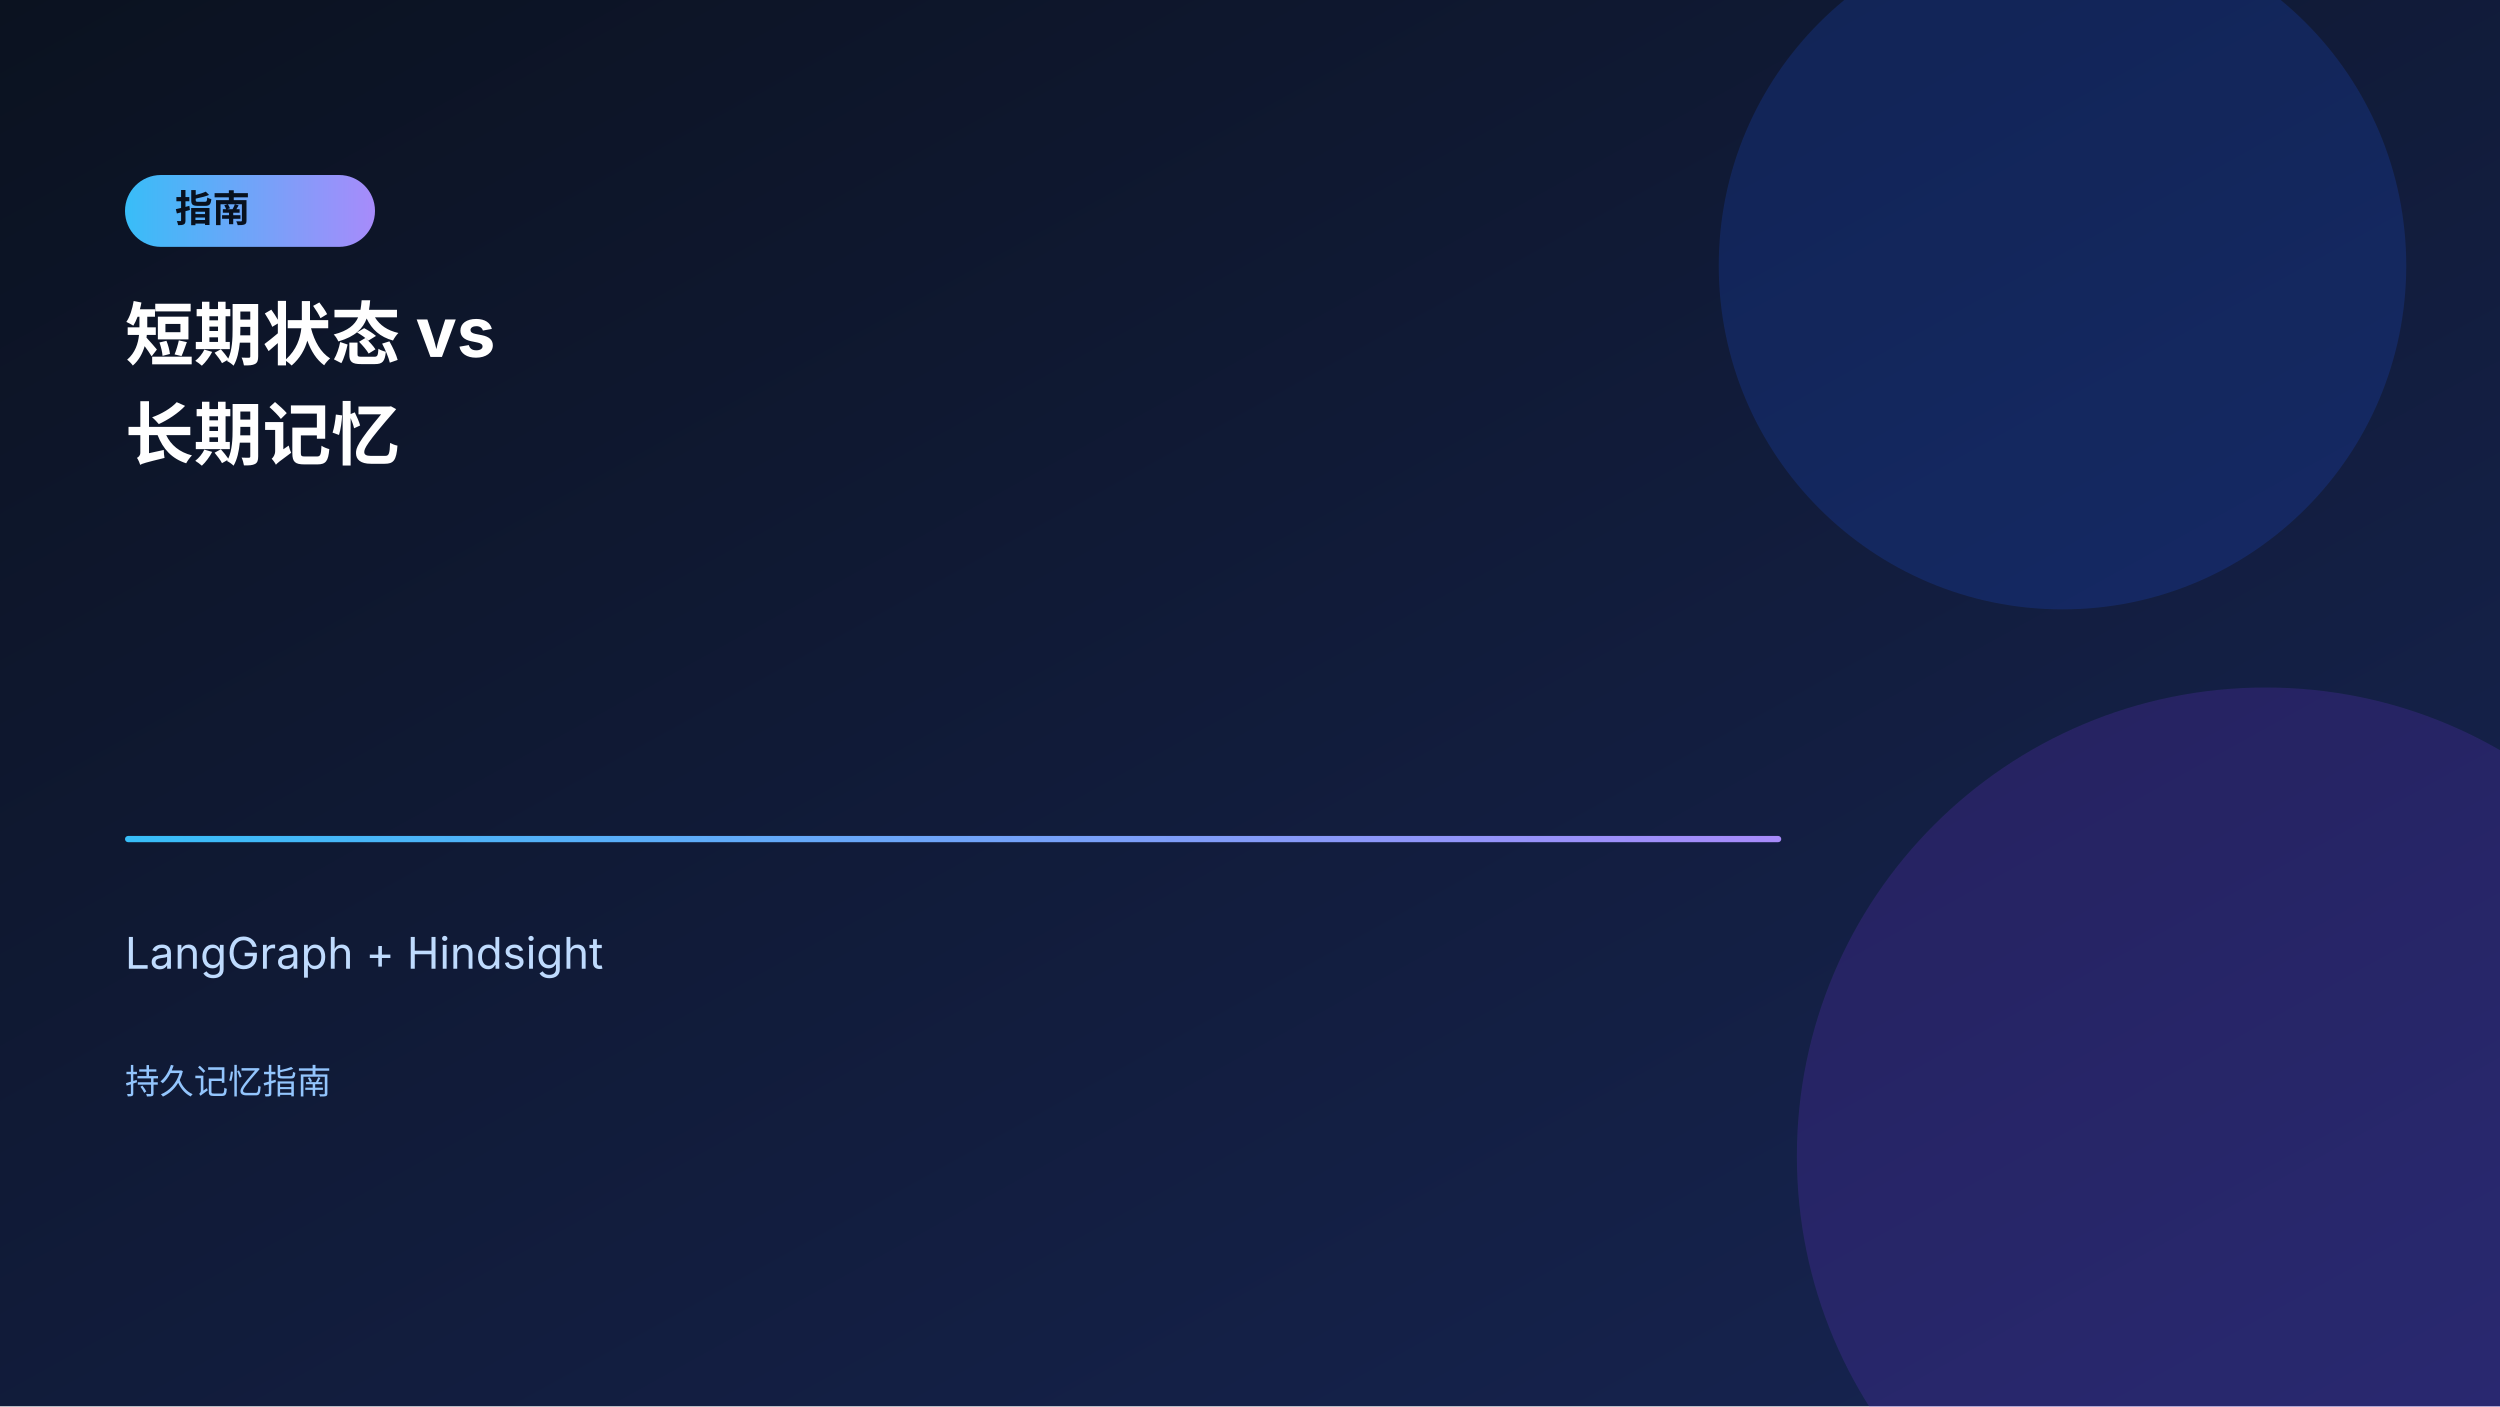
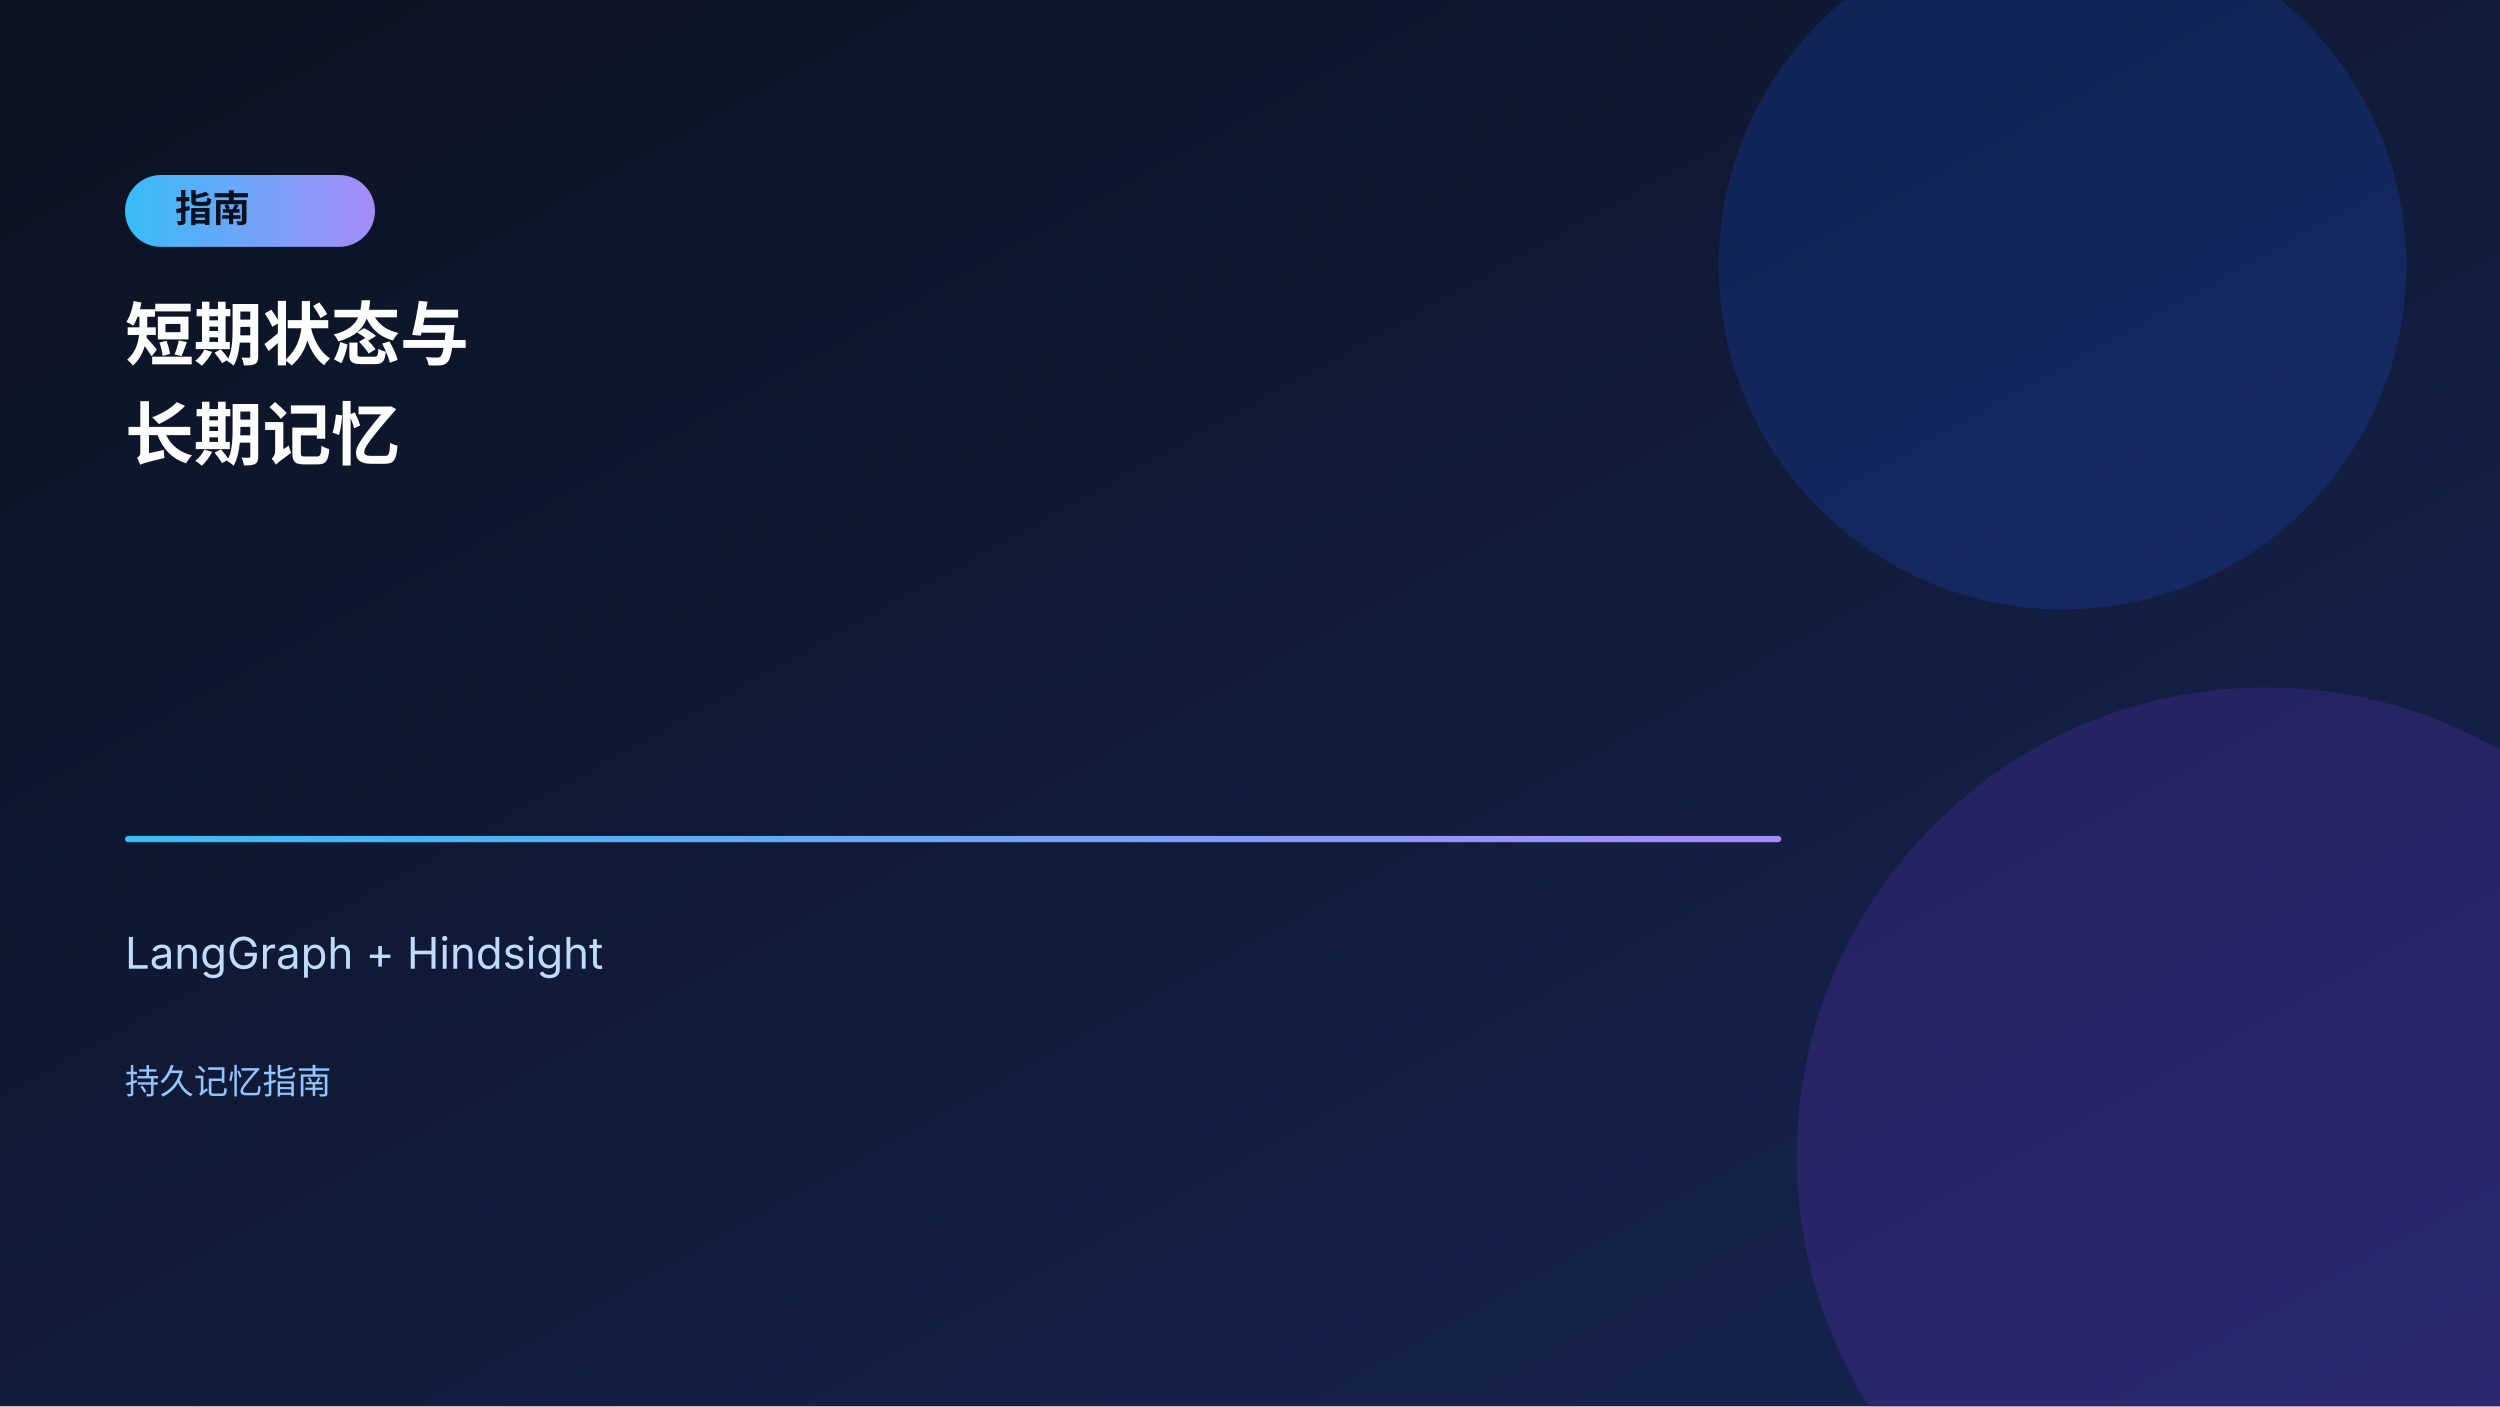
- <svg xmlns="http://www.w3.org/2000/svg" width="1600" height="900" viewBox="0 0 1600 900" role="img" aria-label="Guide: LangGraph Short-Term State vs Long-Term Memory with Hindsight">
+ <svg xmlns="http://www.w3.org/2000/svg" width="1600" height="900" viewBox="0 0 1600 900" role="img" aria-label="使用 Hindsight 管理 LangGraph 短期状态与长期记忆">
  <defs>
    <linearGradient id="bg" x1="0" y1="0" x2="1" y2="1">
      <stop offset="0%" stop-color="#0b1220" />
      <stop offset="100%" stop-color="#172554" />
    </linearGradient>
    <linearGradient id="accent" x1="0" y1="0" x2="1" y2="0">
      <stop offset="0%" stop-color="#38bdf8" />
      <stop offset="100%" stop-color="#a78bfa" />
    </linearGradient>
  </defs>
  <rect width="1600" height="900" fill="url(#bg)" />
  <circle cx="1320" cy="170" r="220" fill="#1d4ed8" opacity="0.22" />
  <circle cx="1450" cy="740" r="300" fill="#7c3aed" opacity="0.18" />
  <rect x="80" y="112" width="160" height="46" rx="23" fill="url(#accent)" />
  <text x="112" y="142" font-family="Inter, Arial, sans-serif" font-size="24" font-weight="800" fill="#08111f">指南</text>
-   <text x="80" y="230" font-family="Inter, Arial, sans-serif" font-size="44" font-weight="700" fill="#ffffff">短期状态 vs</text>
+   <text x="80" y="230" font-family="Inter, Arial, sans-serif" font-size="44" font-weight="700" fill="#ffffff">短期状态与</text>
  <text x="80" y="294" font-family="Inter, Arial, sans-serif" font-size="44" font-weight="700" fill="#ffffff">长期记忆</text>
  <rect x="80" y="535" width="1060" height="4" rx="2" fill="url(#accent)" />
  <text x="80" y="620" font-family="Inter, Arial, sans-serif" font-size="28" fill="#bfdbfe">LangGraph + Hindsight</text>
  <text x="80" y="700" font-family="Inter, Arial, sans-serif" font-size="22" fill="#93c5fd">持久记忆指南</text>
</svg>
